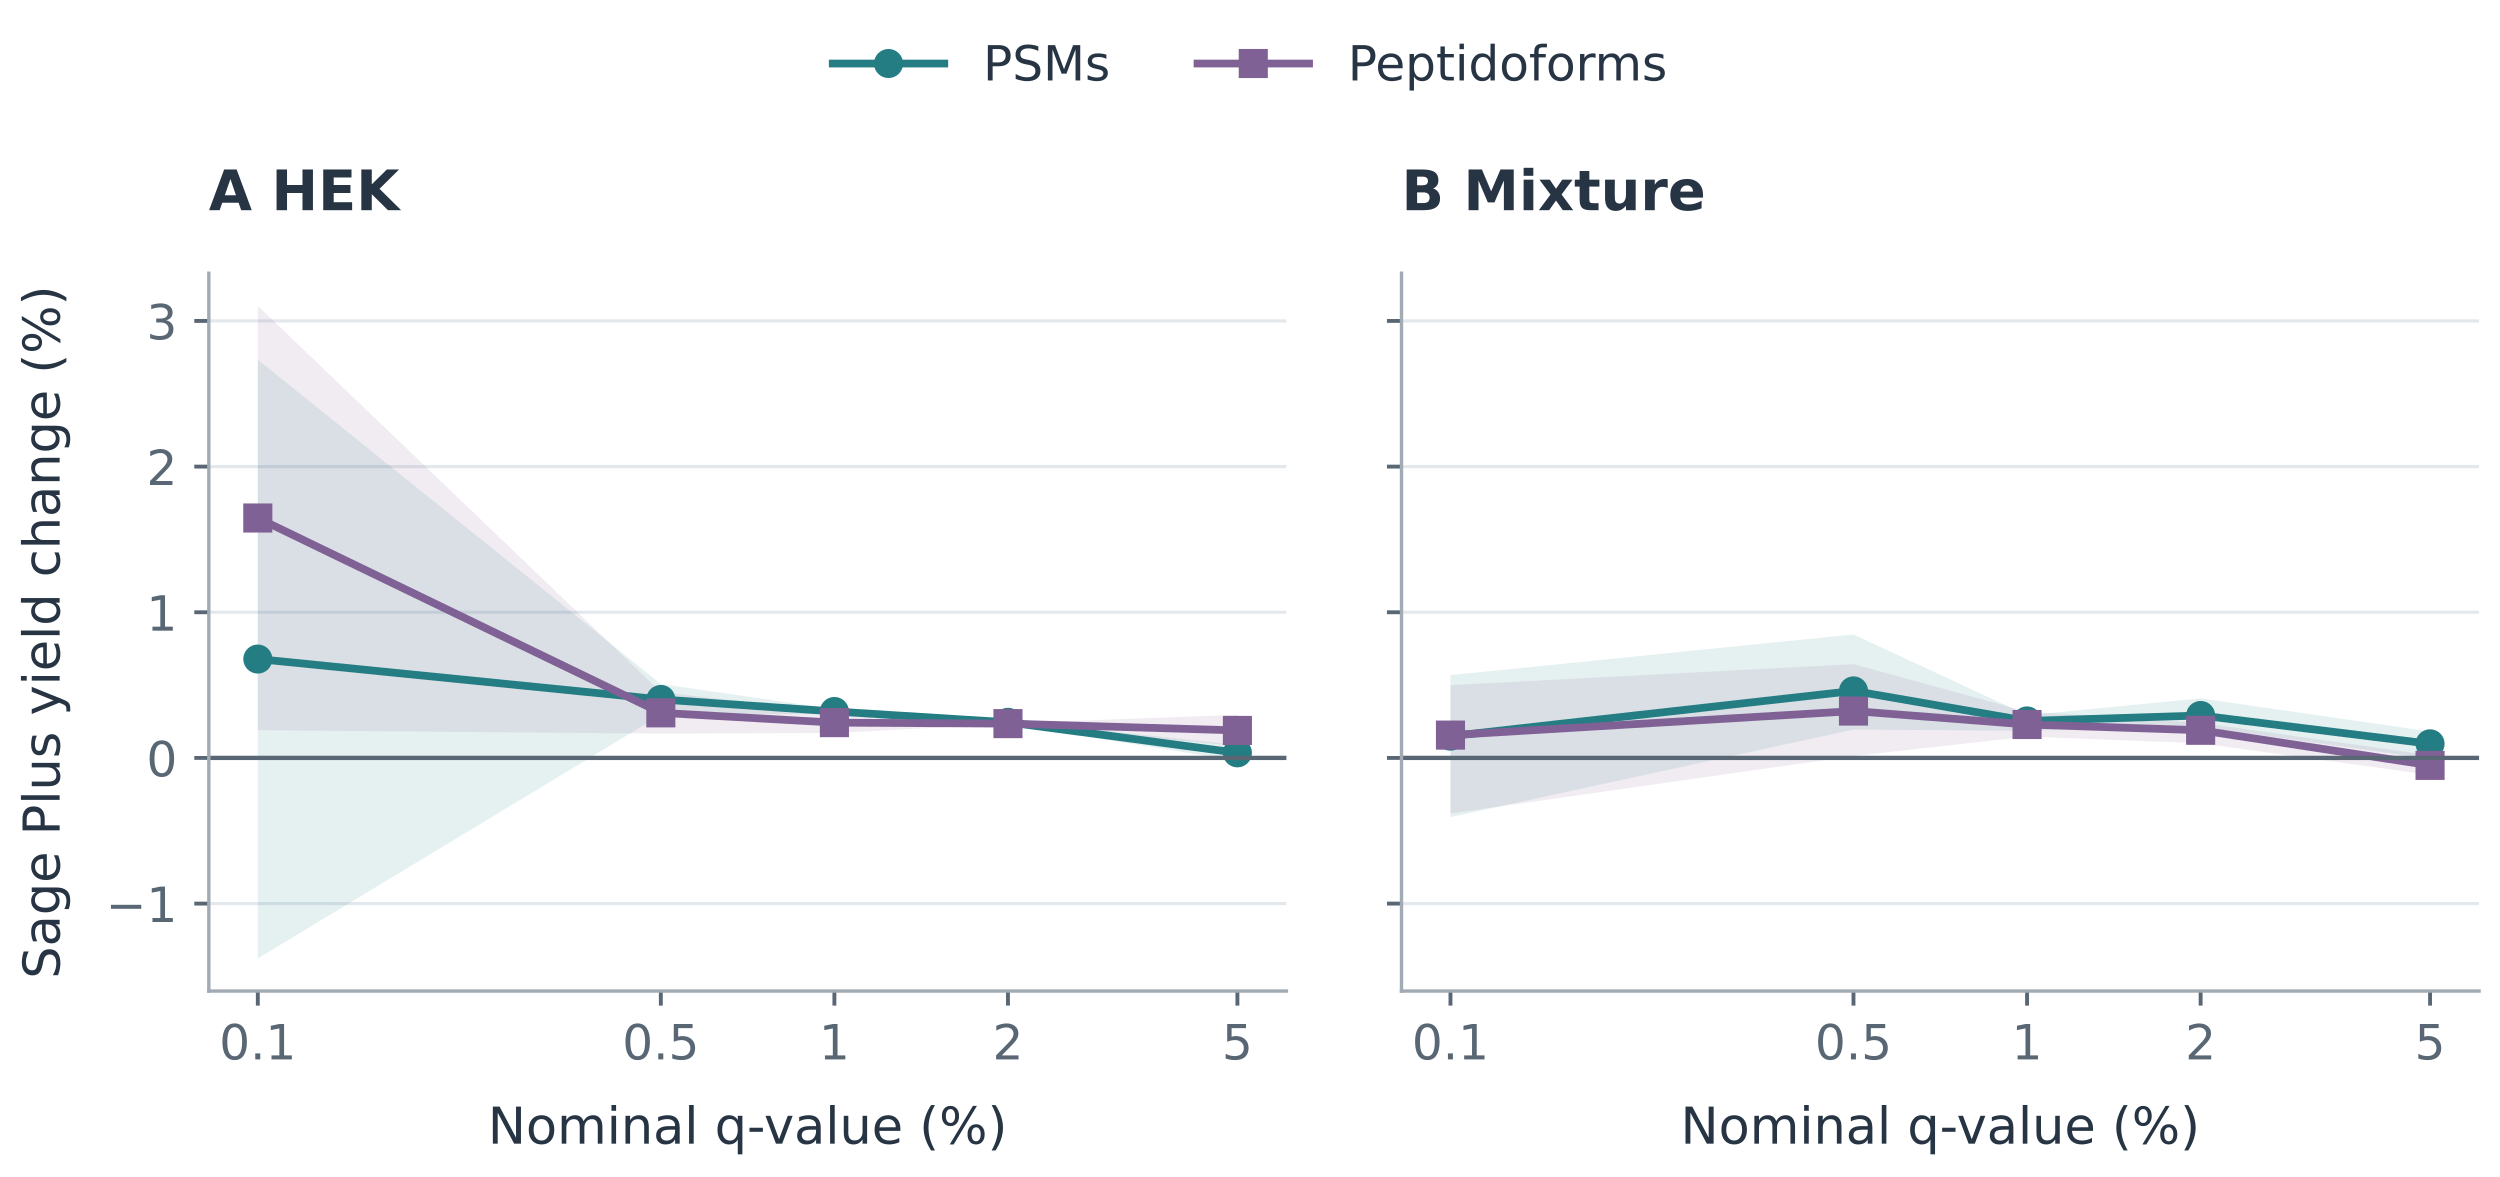
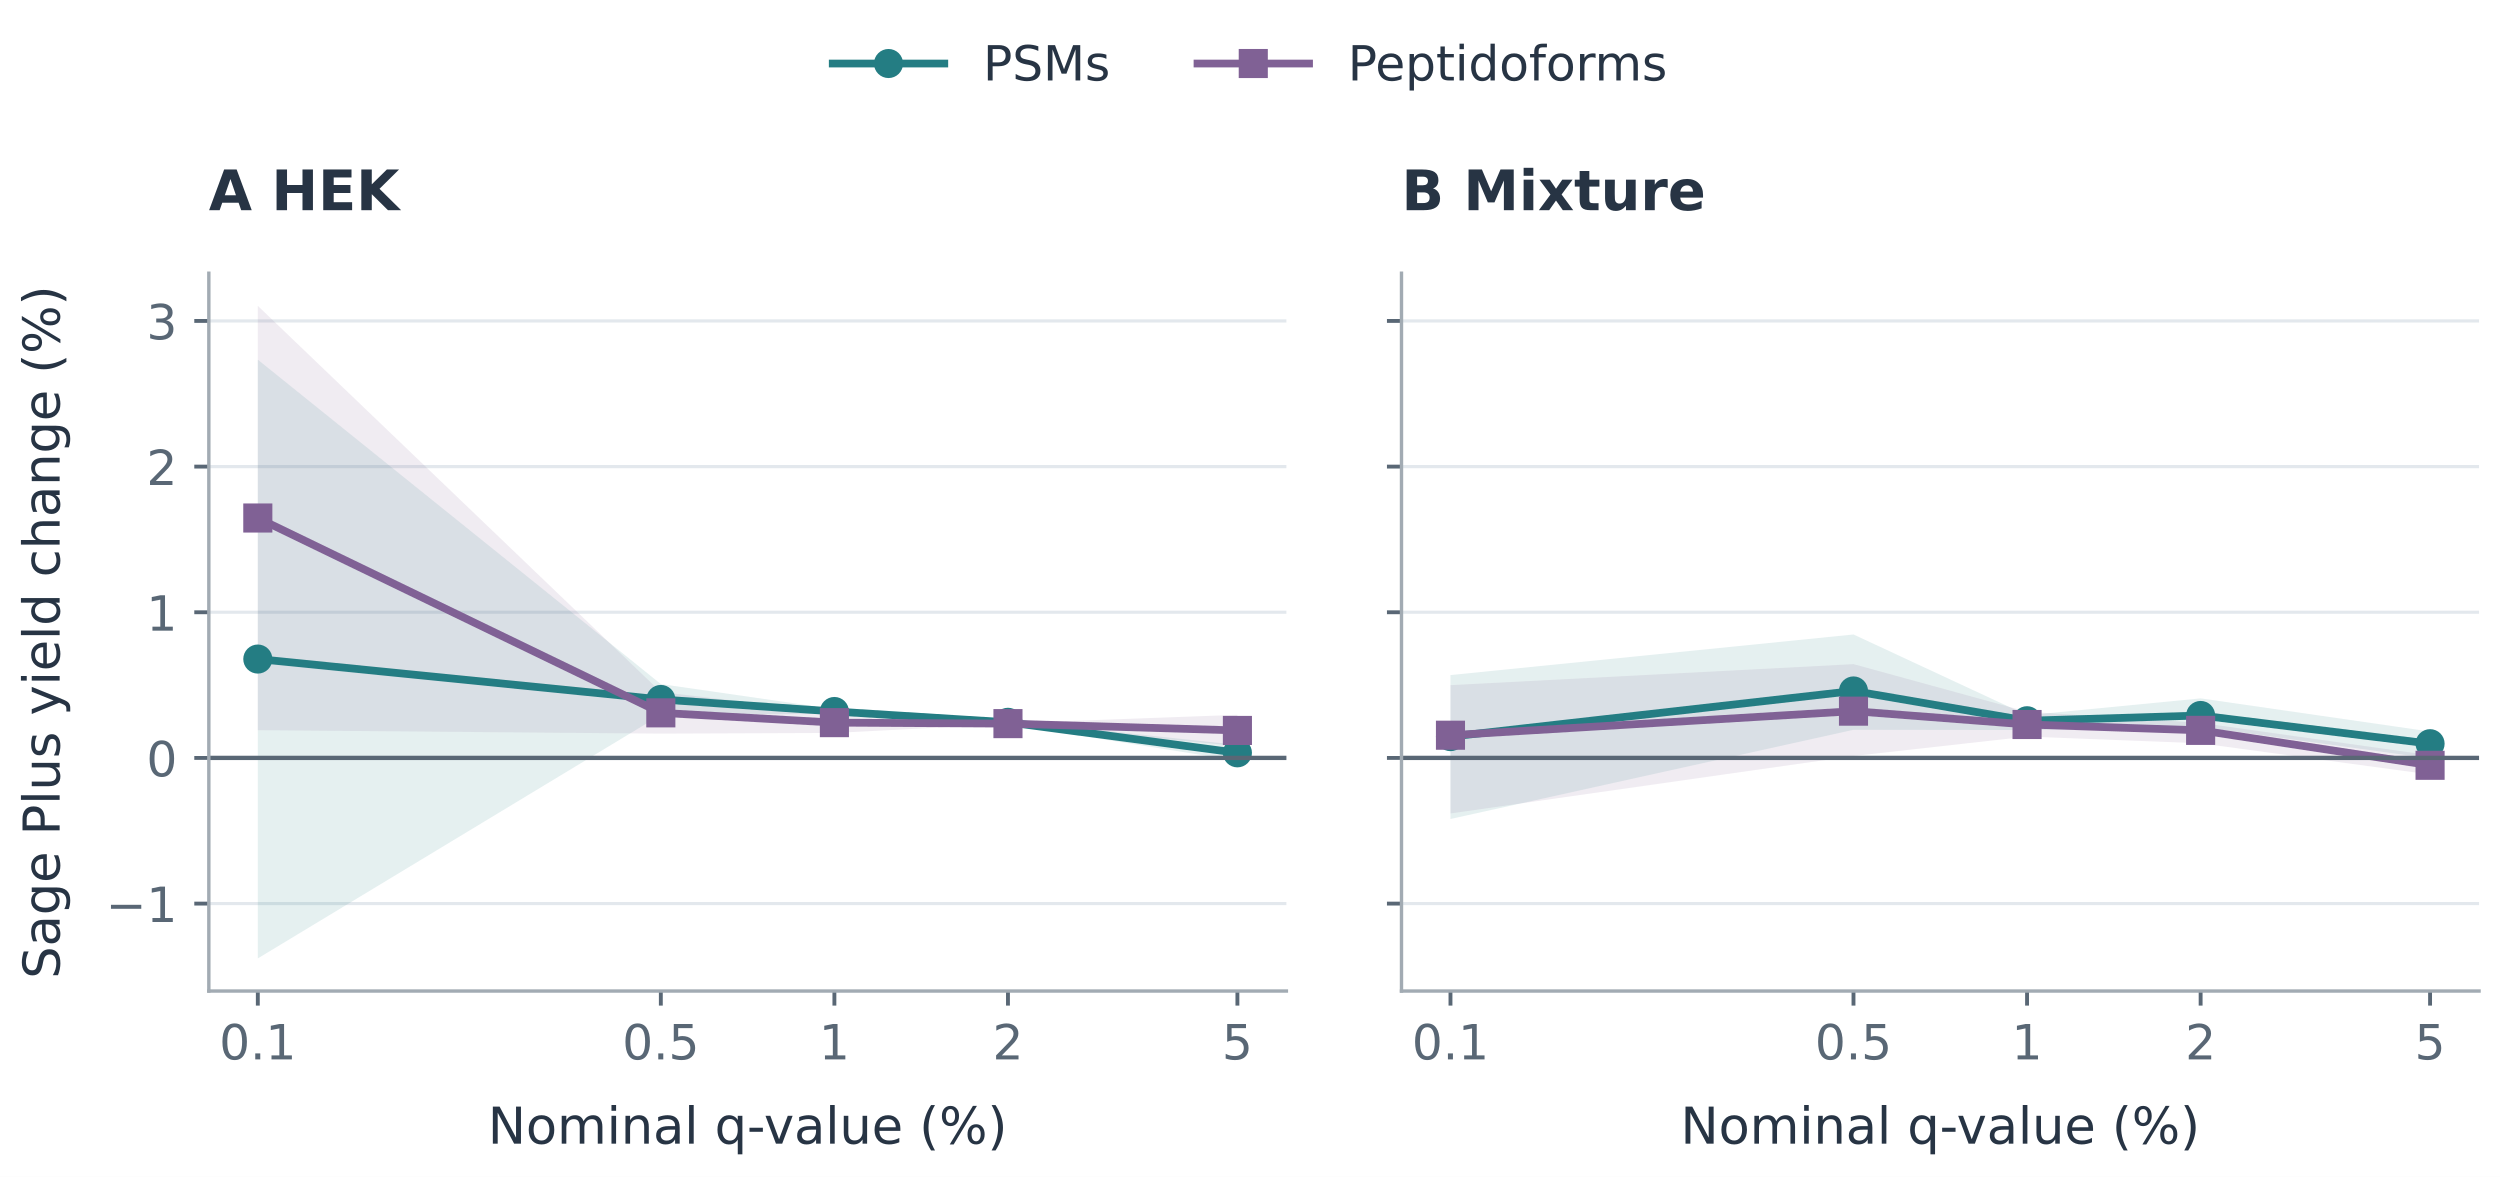
<svg xmlns="http://www.w3.org/2000/svg" xmlns:xlink="http://www.w3.org/1999/xlink" width="515.52pt" height="242.68pt" viewBox="0 0 515.52 242.68" version="1.1">
  <defs>
    <style type="text/css">*{stroke-linejoin: round; stroke-linecap: butt}</style>
  </defs>
  <g id="figure_1">
    <g id="patch_1">
      <path d="M 0 242.68  L 515.52 242.68  L 515.52 0  L 0 0  z " style="fill: #ffffff" />
    </g>
    <g id="axes_1">
      <g id="patch_2">
        <path d="M 43.063 204.359  L 265.264 204.359  L 265.264 56.339  L 43.063 56.339  z " style="fill: #ffffff" />
      </g>
      <g id="matplotlib.axis_1">
        <g id="xtick_1">
          <g id="line2d_1">
            <defs>
              <path id="ma67647b1fe" d="M 0 0  L 0 3  " style="stroke: #596775; stroke-width: 0.8" />
            </defs>
            <g>
              <use xlink:href="#ma67647b1fe" x="53.163" y="204.359" style="fill: #596775; stroke: #596775; stroke-width: 0.8" />
            </g>
          </g>
          <g id="text_1">
            <text style="font-size: 10px; font-family: 'DejaVu Sans'; text-anchor: middle; fill: #596775" x="53.163" y="218.457" transform="rotate(-0 53.16303 218.4568)">0.1</text>
          </g>
        </g>
        <g id="xtick_2">
          <g id="line2d_2">
            <g>
              <use xlink:href="#ma67647b1fe" x="136.268" y="204.359" style="fill: #596775; stroke: #596775; stroke-width: 0.8" />
            </g>
          </g>
          <g id="text_2">
            <text style="font-size: 10px; font-family: 'DejaVu Sans'; text-anchor: middle; fill: #596775" x="136.268" y="218.457" transform="rotate(-0 136.2677 218.4568)">0.5</text>
          </g>
        </g>
        <g id="xtick_3">
          <g id="line2d_3">
            <g>
              <use xlink:href="#ma67647b1fe" x="172.059" y="204.359" style="fill: #596775; stroke: #596775; stroke-width: 0.8" />
            </g>
          </g>
          <g id="text_3">
            <text style="font-size: 10px; font-family: 'DejaVu Sans'; text-anchor: middle; fill: #596775" x="172.059" y="218.457" transform="rotate(-0 172.0589 218.4568)">1</text>
          </g>
        </g>
        <g id="xtick_4">
          <g id="line2d_4">
            <g>
              <use xlink:href="#ma67647b1fe" x="207.85" y="204.359" style="fill: #596775; stroke: #596775; stroke-width: 0.8" />
            </g>
          </g>
          <g id="text_4">
            <text style="font-size: 10px; font-family: 'DejaVu Sans'; text-anchor: middle; fill: #596775" x="207.85" y="218.457" transform="rotate(-0 207.8501 218.4568)">2</text>
          </g>
        </g>
        <g id="xtick_5">
          <g id="line2d_5">
            <g>
              <use xlink:href="#ma67647b1fe" x="255.163" y="204.359" style="fill: #596775; stroke: #596775; stroke-width: 0.8" />
            </g>
          </g>
          <g id="text_5">
            <text style="font-size: 10px; font-family: 'DejaVu Sans'; text-anchor: middle; fill: #596775" x="255.163" y="218.457" transform="rotate(-0 255.1635 218.4568)">5</text>
          </g>
        </g>
        <g id="text_6">
          <text style="font-size: 10.5px; font-family: 'DejaVu Sans'; text-anchor: middle; fill: #273444" x="154.163" y="235.838" transform="rotate(-0 154.1633 235.8375)">Nominal q-value (%)</text>
        </g>
      </g>
      <g id="matplotlib.axis_2">
        <g id="ytick_1">
          <g id="line2d_6">
            <path d="M 43.063 186.325  L 265.264 186.325  " clip-path="url(#p9a98f9889a)" style="fill: none; stroke: #e3e8ed; stroke-width: 0.65; stroke-linecap: square" />
          </g>
          <g id="line2d_7">
            <defs>
              <path id="m07b1a6ea65" d="M 0 0  L -3 0  " style="stroke: #596775; stroke-width: 0.8" />
            </defs>
            <g>
              <use xlink:href="#m07b1a6ea65" x="43.063" y="186.325" style="fill: #596775; stroke: #596775; stroke-width: 0.8" />
            </g>
          </g>
          <g id="text_7">
            <text style="font-size: 10px; font-family: 'DejaVu Sans'; text-anchor: end; fill: #596775" x="36.563" y="190.123" transform="rotate(-0 36.56301 190.1235)">−1</text>
          </g>
        </g>
        <g id="ytick_2">
          <g id="line2d_8">
            <path d="M 43.063 156.288  L 265.264 156.288  " clip-path="url(#p9a98f9889a)" style="fill: none; stroke: #e3e8ed; stroke-width: 0.65; stroke-linecap: square" />
          </g>
          <g id="line2d_9">
            <g>
              <use xlink:href="#m07b1a6ea65" x="43.063" y="156.288" style="fill: #596775; stroke: #596775; stroke-width: 0.8" />
            </g>
          </g>
          <g id="text_8">
            <text style="font-size: 10px; font-family: 'DejaVu Sans'; text-anchor: end; fill: #596775" x="36.563" y="160.087" transform="rotate(-0 36.56301 160.0871)">0</text>
          </g>
        </g>
        <g id="ytick_3">
          <g id="line2d_10">
            <path d="M 43.063 126.252  L 265.264 126.252  " clip-path="url(#p9a98f9889a)" style="fill: none; stroke: #e3e8ed; stroke-width: 0.65; stroke-linecap: square" />
          </g>
          <g id="line2d_11">
            <g>
              <use xlink:href="#m07b1a6ea65" x="43.063" y="126.252" style="fill: #596775; stroke: #596775; stroke-width: 0.8" />
            </g>
          </g>
          <g id="text_9">
            <text style="font-size: 10px; font-family: 'DejaVu Sans'; text-anchor: end; fill: #596775" x="36.563" y="130.051" transform="rotate(-0 36.56301 130.0506)">1</text>
          </g>
        </g>
        <g id="ytick_4">
          <g id="line2d_12">
            <path d="M 43.063 96.215  L 265.264 96.215  " clip-path="url(#p9a98f9889a)" style="fill: none; stroke: #e3e8ed; stroke-width: 0.65; stroke-linecap: square" />
          </g>
          <g id="line2d_13">
            <g>
              <use xlink:href="#m07b1a6ea65" x="43.063" y="96.215" style="fill: #596775; stroke: #596775; stroke-width: 0.8" />
            </g>
          </g>
          <g id="text_10">
            <text style="font-size: 10px; font-family: 'DejaVu Sans'; text-anchor: end; fill: #596775" x="36.563" y="100.014" transform="rotate(-0 36.56301 100.0142)">2</text>
          </g>
        </g>
        <g id="ytick_5">
          <g id="line2d_14">
            <path d="M 43.063 66.179  L 265.264 66.179  " clip-path="url(#p9a98f9889a)" style="fill: none; stroke: #e3e8ed; stroke-width: 0.65; stroke-linecap: square" />
          </g>
          <g id="line2d_15">
            <g>
              <use xlink:href="#m07b1a6ea65" x="43.063" y="66.179" style="fill: #596775; stroke: #596775; stroke-width: 0.8" />
            </g>
          </g>
          <g id="text_11">
            <text style="font-size: 10px; font-family: 'DejaVu Sans'; text-anchor: end; fill: #596775" x="36.563" y="69.978" transform="rotate(-0 36.56301 69.9778)">3</text>
          </g>
        </g>
        <g id="text_12">
          <text style="font-size: 10.5px; font-family: 'DejaVu Sans'; text-anchor: middle; fill: #273444" x="12.298" y="130.349" transform="rotate(-90 12.29836 130.3491)">Sage Plus yield change (%)</text>
        </g>
      </g>
      <g id="FillBetweenPolyCollection_1">
        <defs>
          <path id="m87b3166f21" d="M 53.163 -168.507  L 53.163 -45.049  L 136.268 -95.27  L 172.059 -95.474  L 207.85 -93.357  L 255.163 -85.812  L 255.163 -89.07  L 255.163 -89.07  L 207.85 -94.112  L 172.059 -96.452  L 136.268 -101.623  L 53.163 -168.507  z " />
        </defs>
        <g clip-path="url(#p9a98f9889a)">
          <use xlink:href="#m87b3166f21" x="0" y="242.68" style="fill: #247d83; fill-opacity: 0.12" />
        </g>
      </g>
      <g id="FillBetweenPolyCollection_2">
        <defs>
          <path id="md2d2dc19d2" d="M 53.163 -179.613  L 53.163 -92.112  L 136.268 -91.4  L 172.059 -91.541  L 207.85 -93.382  L 255.163 -88.828  L 255.163 -95.284  L 255.163 -95.284  L 207.85 -93.546  L 172.059 -95.794  L 136.268 -99.969  L 53.163 -179.613  z " />
        </defs>
        <g clip-path="url(#p9a98f9889a)">
          <use xlink:href="#md2d2dc19d2" x="0" y="242.68" style="fill: #806195; fill-opacity: 0.12" />
        </g>
      </g>
      <g id="line2d_16">
        <path d="M 53.163 135.902  L 136.268 144.233  L 172.059 146.717  L 207.85 148.945  L 255.163 155.239  " clip-path="url(#p9a98f9889a)" style="fill: none; stroke: #247d83; stroke-width: 1.6; stroke-linecap: square" />
        <defs>
          <path id="m2694d0c3d4" d="M 0 2.5  C 0.663 2.5 1.299 2.237 1.768 1.768  C 2.237 1.299 2.5 0.663 2.5 0  C 2.5 -0.663 2.237 -1.299 1.768 -1.768  C 1.299 -2.237 0.663 -2.5 0 -2.5  C -0.663 -2.5 -1.299 -2.237 -1.768 -1.768  C -2.237 -1.299 -2.5 -0.663 -2.5 0  C -2.5 0.663 -2.237 1.299 -1.768 1.768  C -1.299 2.237 -0.663 2.5 0 2.5  z " style="stroke: #247d83" />
        </defs>
        <g clip-path="url(#p9a98f9889a)">
          <use xlink:href="#m2694d0c3d4" x="53.163" y="135.902" style="fill: #247d83; stroke: #247d83" />
          <use xlink:href="#m2694d0c3d4" x="136.268" y="144.233" style="fill: #247d83; stroke: #247d83" />
          <use xlink:href="#m2694d0c3d4" x="172.059" y="146.717" style="fill: #247d83; stroke: #247d83" />
          <use xlink:href="#m2694d0c3d4" x="207.85" y="148.945" style="fill: #247d83; stroke: #247d83" />
          <use xlink:href="#m2694d0c3d4" x="255.163" y="155.239" style="fill: #247d83; stroke: #247d83" />
        </g>
      </g>
      <g id="line2d_17">
        <path d="M 53.163 106.818  L 136.268 146.995  L 172.059 149.013  L 207.85 149.216  L 255.163 150.624  " clip-path="url(#p9a98f9889a)" style="fill: none; stroke: #806195; stroke-width: 1.6; stroke-linecap: square" />
        <defs>
          <path id="m8f337380dc" d="M -2.5 2.5  L 2.5 2.5  L 2.5 -2.5  L -2.5 -2.5  z " style="stroke: #806195; stroke-linejoin: miter" />
        </defs>
        <g clip-path="url(#p9a98f9889a)">
          <use xlink:href="#m8f337380dc" x="53.163" y="106.818" style="fill: #806195; stroke: #806195; stroke-linejoin: miter" />
          <use xlink:href="#m8f337380dc" x="136.268" y="146.995" style="fill: #806195; stroke: #806195; stroke-linejoin: miter" />
          <use xlink:href="#m8f337380dc" x="172.059" y="149.013" style="fill: #806195; stroke: #806195; stroke-linejoin: miter" />
          <use xlink:href="#m8f337380dc" x="207.85" y="149.216" style="fill: #806195; stroke: #806195; stroke-linejoin: miter" />
          <use xlink:href="#m8f337380dc" x="255.163" y="150.624" style="fill: #806195; stroke: #806195; stroke-linejoin: miter" />
        </g>
      </g>
      <g id="line2d_18">
        <path d="M 43.063 156.288  L 265.264 156.288  " clip-path="url(#p9a98f9889a)" style="fill: none; stroke: #596775; stroke-width: 0.9; stroke-linecap: square" />
      </g>
      <g id="patch_3">
        <path d="M 43.063 204.359  L 43.063 56.339  " style="fill: none; stroke: #a2abb3; stroke-width: 0.7; stroke-linejoin: miter; stroke-linecap: square" />
      </g>
      <g id="patch_4">
        <path d="M 43.063 204.359  L 265.264 204.359  " style="fill: none; stroke: #a2abb3; stroke-width: 0.7; stroke-linejoin: miter; stroke-linecap: square" />
      </g>
      <g id="text_13">
        <text style="font-weight: 700; font-size: 11.5px; font-family: 'DejaVu Sans'; text-anchor: start; fill: #273444" x="43.063" y="43.339" transform="rotate(-0 43.06301 43.33898)">A  HEK</text>
      </g>
    </g>
    <g id="axes_2">
      <g id="patch_5">
        <path d="M 289 204.359  L 511.2 204.359  L 511.2 56.339  L 289 56.339  z " style="fill: #ffffff" />
      </g>
      <g id="matplotlib.axis_3">
        <g id="xtick_6">
          <g id="line2d_19">
            <g>
              <use xlink:href="#ma67647b1fe" x="299.1" y="204.359" style="fill: #596775; stroke: #596775; stroke-width: 0.8" />
            </g>
          </g>
          <g id="text_14">
            <text style="font-size: 10px; font-family: 'DejaVu Sans'; text-anchor: middle; fill: #596775" x="299.1" y="218.457" transform="rotate(-0 299.0995 218.4568)">0.1</text>
          </g>
        </g>
        <g id="xtick_7">
          <g id="line2d_20">
            <g>
              <use xlink:href="#ma67647b1fe" x="382.204" y="204.359" style="fill: #596775; stroke: #596775; stroke-width: 0.8" />
            </g>
          </g>
          <g id="text_15">
            <text style="font-size: 10px; font-family: 'DejaVu Sans'; text-anchor: middle; fill: #596775" x="382.204" y="218.457" transform="rotate(-0 382.2041 218.4568)">0.5</text>
          </g>
        </g>
        <g id="xtick_8">
          <g id="line2d_21">
            <g>
              <use xlink:href="#ma67647b1fe" x="417.995" y="204.359" style="fill: #596775; stroke: #596775; stroke-width: 0.8" />
            </g>
          </g>
          <g id="text_16">
            <text style="font-size: 10px; font-family: 'DejaVu Sans'; text-anchor: middle; fill: #596775" x="417.995" y="218.457" transform="rotate(-0 417.9954 218.4568)">1</text>
          </g>
        </g>
        <g id="xtick_9">
          <g id="line2d_22">
            <g>
              <use xlink:href="#ma67647b1fe" x="453.787" y="204.359" style="fill: #596775; stroke: #596775; stroke-width: 0.8" />
            </g>
          </g>
          <g id="text_17">
            <text style="font-size: 10px; font-family: 'DejaVu Sans'; text-anchor: middle; fill: #596775" x="453.787" y="218.457" transform="rotate(-0 453.7866 218.4568)">2</text>
          </g>
        </g>
        <g id="xtick_10">
          <g id="line2d_23">
            <g>
              <use xlink:href="#ma67647b1fe" x="501.1" y="204.359" style="fill: #596775; stroke: #596775; stroke-width: 0.8" />
            </g>
          </g>
          <g id="text_18">
            <text style="font-size: 10px; font-family: 'DejaVu Sans'; text-anchor: middle; fill: #596775" x="501.1" y="218.457" transform="rotate(-0 501.1 218.4568)">5</text>
          </g>
        </g>
        <g id="text_19">
          <text style="font-size: 10.5px; font-family: 'DejaVu Sans'; text-anchor: middle; fill: #273444" x="400.1" y="235.838" transform="rotate(-0 400.0998 235.8375)">Nominal q-value (%)</text>
        </g>
      </g>
      <g id="matplotlib.axis_4">
        <g id="ytick_6">
          <g id="line2d_24">
            <path d="M 289 186.325  L 511.2 186.325  " clip-path="url(#pb60426f99e)" style="fill: none; stroke: #e3e8ed; stroke-width: 0.65; stroke-linecap: square" />
          </g>
          <g id="line2d_25">
            <g>
              <use xlink:href="#m07b1a6ea65" x="289" y="186.325" style="fill: #596775; stroke: #596775; stroke-width: 0.8" />
            </g>
          </g>
        </g>
        <g id="ytick_7">
          <g id="line2d_26">
            <path d="M 289 156.288  L 511.2 156.288  " clip-path="url(#pb60426f99e)" style="fill: none; stroke: #e3e8ed; stroke-width: 0.65; stroke-linecap: square" />
          </g>
          <g id="line2d_27">
            <g>
              <use xlink:href="#m07b1a6ea65" x="289" y="156.288" style="fill: #596775; stroke: #596775; stroke-width: 0.8" />
            </g>
          </g>
        </g>
        <g id="ytick_8">
          <g id="line2d_28">
            <path d="M 289 126.252  L 511.2 126.252  " clip-path="url(#pb60426f99e)" style="fill: none; stroke: #e3e8ed; stroke-width: 0.65; stroke-linecap: square" />
          </g>
          <g id="line2d_29">
            <g>
              <use xlink:href="#m07b1a6ea65" x="289" y="126.252" style="fill: #596775; stroke: #596775; stroke-width: 0.8" />
            </g>
          </g>
        </g>
        <g id="ytick_9">
          <g id="line2d_30">
            <path d="M 289 96.215  L 511.2 96.215  " clip-path="url(#pb60426f99e)" style="fill: none; stroke: #e3e8ed; stroke-width: 0.65; stroke-linecap: square" />
          </g>
          <g id="line2d_31">
            <g>
              <use xlink:href="#m07b1a6ea65" x="289" y="96.215" style="fill: #596775; stroke: #596775; stroke-width: 0.8" />
            </g>
          </g>
        </g>
        <g id="ytick_10">
          <g id="line2d_32">
            <path d="M 289 66.179  L 511.2 66.179  " clip-path="url(#pb60426f99e)" style="fill: none; stroke: #e3e8ed; stroke-width: 0.65; stroke-linecap: square" />
          </g>
          <g id="line2d_33">
            <g>
              <use xlink:href="#m07b1a6ea65" x="289" y="66.179" style="fill: #596775; stroke: #596775; stroke-width: 0.8" />
            </g>
          </g>
        </g>
      </g>
      <g id="FillBetweenPolyCollection_3">
        <defs>
-           <path id="mc5aef4b646" d="M 299.1 -103.481  L 299.1 -74.188  L 382.204 -92.249  L 417.995 -91.976  L 453.787 -92.799  L 501.1 -86.196  L 501.1 -91.834  L 501.1 -91.834  L 453.787 -98.672  L 417.995 -95.196  L 382.204 -111.848  L 299.1 -103.481  z " />
+           <path id="m50f258dc7d" d="M 299.1 -103.481  L 299.1 -73.798  L 382.204 -92.192  L 417.995 -92.137  L 453.787 -92.799  L 501.1 -86.294  L 501.1 -91.834  L 501.1 -91.834  L 453.787 -98.672  L 417.995 -95.196  L 382.204 -111.848  L 299.1 -103.481  z " />
        </defs>
        <g clip-path="url(#pb60426f99e)">
-           <use xlink:href="#mc5aef4b646" x="0" y="242.68" style="fill: #247d83; fill-opacity: 0.12" />
+           <use xlink:href="#m50f258dc7d" x="0" y="242.68" style="fill: #247d83; fill-opacity: 0.12" />
        </g>
      </g>
      <g id="FillBetweenPolyCollection_4">
        <defs>
-           <path id="m4b9a9e2a80" d="M 299.1 -101.401  L 299.1 -74.942  L 382.204 -86.785  L 417.995 -90.79  L 453.787 -89.401  L 501.1 -82.899  L 501.1 -86.939  L 501.1 -86.939  L 453.787 -93.615  L 417.995 -95.906  L 382.204 -105.728  L 299.1 -101.401  z " />
+           <path id="m6281ad2fc0" d="M 299.1 -101.401  L 299.1 -74.942  L 382.204 -86.785  L 417.995 -90.79  L 453.787 -89.401  L 501.1 -82.969  L 501.1 -86.939  L 501.1 -86.939  L 453.787 -93.615  L 417.995 -95.906  L 382.204 -105.728  L 299.1 -101.401  z " />
        </defs>
        <g clip-path="url(#pb60426f99e)">
-           <use xlink:href="#m4b9a9e2a80" x="0" y="242.68" style="fill: #806195; fill-opacity: 0.12" />
+           <use xlink:href="#m6281ad2fc0" x="0" y="242.68" style="fill: #806195; fill-opacity: 0.12" />
        </g>
      </g>
      <g id="line2d_34">
-         <path d="M 299.1 151.8  L 382.204 142.467  L 417.995 148.662  L 453.787 147.537  L 501.1 153.382  " clip-path="url(#pb60426f99e)" style="fill: none; stroke: #247d83; stroke-width: 1.6; stroke-linecap: square" />
+         <path d="M 299.1 151.898  L 382.204 142.481  L 417.995 148.621  L 453.787 147.537  L 501.1 153.357  " clip-path="url(#pb60426f99e)" style="fill: none; stroke: #247d83; stroke-width: 1.6; stroke-linecap: square" />
        <g clip-path="url(#pb60426f99e)">
-           <use xlink:href="#m2694d0c3d4" x="299.1" y="151.8" style="fill: #247d83; stroke: #247d83" />
-           <use xlink:href="#m2694d0c3d4" x="382.204" y="142.467" style="fill: #247d83; stroke: #247d83" />
-           <use xlink:href="#m2694d0c3d4" x="417.995" y="148.662" style="fill: #247d83; stroke: #247d83" />
+           <use xlink:href="#m2694d0c3d4" x="299.1" y="151.898" style="fill: #247d83; stroke: #247d83" />
+           <use xlink:href="#m2694d0c3d4" x="382.204" y="142.481" style="fill: #247d83; stroke: #247d83" />
+           <use xlink:href="#m2694d0c3d4" x="417.995" y="148.621" style="fill: #247d83; stroke: #247d83" />
          <use xlink:href="#m2694d0c3d4" x="453.787" y="147.537" style="fill: #247d83; stroke: #247d83" />
-           <use xlink:href="#m2694d0c3d4" x="501.1" y="153.382" style="fill: #247d83; stroke: #247d83" />
+           <use xlink:href="#m2694d0c3d4" x="501.1" y="153.357" style="fill: #247d83; stroke: #247d83" />
        </g>
      </g>
      <g id="line2d_35">
-         <path d="M 299.1 151.584  L 382.204 146.626  L 417.995 149.399  L 453.787 150.59  L 501.1 157.825  " clip-path="url(#pb60426f99e)" style="fill: none; stroke: #806195; stroke-width: 1.6; stroke-linecap: square" />
+         <path d="M 299.1 151.608  L 382.204 146.647  L 417.995 149.399  L 453.787 150.609  L 501.1 157.808  " clip-path="url(#pb60426f99e)" style="fill: none; stroke: #806195; stroke-width: 1.6; stroke-linecap: square" />
        <g clip-path="url(#pb60426f99e)">
-           <use xlink:href="#m8f337380dc" x="299.1" y="151.584" style="fill: #806195; stroke: #806195; stroke-linejoin: miter" />
-           <use xlink:href="#m8f337380dc" x="382.204" y="146.626" style="fill: #806195; stroke: #806195; stroke-linejoin: miter" />
+           <use xlink:href="#m8f337380dc" x="299.1" y="151.608" style="fill: #806195; stroke: #806195; stroke-linejoin: miter" />
+           <use xlink:href="#m8f337380dc" x="382.204" y="146.647" style="fill: #806195; stroke: #806195; stroke-linejoin: miter" />
          <use xlink:href="#m8f337380dc" x="417.995" y="149.399" style="fill: #806195; stroke: #806195; stroke-linejoin: miter" />
-           <use xlink:href="#m8f337380dc" x="453.787" y="150.59" style="fill: #806195; stroke: #806195; stroke-linejoin: miter" />
-           <use xlink:href="#m8f337380dc" x="501.1" y="157.825" style="fill: #806195; stroke: #806195; stroke-linejoin: miter" />
+           <use xlink:href="#m8f337380dc" x="453.787" y="150.609" style="fill: #806195; stroke: #806195; stroke-linejoin: miter" />
+           <use xlink:href="#m8f337380dc" x="501.1" y="157.808" style="fill: #806195; stroke: #806195; stroke-linejoin: miter" />
        </g>
      </g>
      <g id="line2d_36">
        <path d="M 289 156.288  L 511.2 156.288  " clip-path="url(#pb60426f99e)" style="fill: none; stroke: #596775; stroke-width: 0.9; stroke-linecap: square" />
      </g>
      <g id="patch_6">
        <path d="M 289 204.359  L 289 56.339  " style="fill: none; stroke: #a2abb3; stroke-width: 0.7; stroke-linejoin: miter; stroke-linecap: square" />
      </g>
      <g id="patch_7">
        <path d="M 289 204.359  L 511.2 204.359  " style="fill: none; stroke: #a2abb3; stroke-width: 0.7; stroke-linejoin: miter; stroke-linecap: square" />
      </g>
      <g id="text_20">
        <text style="font-weight: 700; font-size: 11.5px; font-family: 'DejaVu Sans'; text-anchor: start; fill: #273444" x="289" y="43.339" transform="rotate(-0 288.9995 43.33898)">B  Mixture</text>
      </g>
    </g>
    <g id="legend_1">
      <g id="line2d_37">
        <path d="M 171.719 13.098  L 183.219 13.098  L 194.719 13.098  " style="fill: none; stroke: #247d83; stroke-width: 1.6; stroke-linecap: square" />
        <g>
          <use xlink:href="#m2694d0c3d4" x="183.219" y="13.098" style="fill: #247d83; stroke: #247d83" />
        </g>
      </g>
      <g id="text_21">
        <text style="font-size: 10px; font-family: 'DejaVu Sans'; text-anchor: start; fill: #273444" x="202.719" y="16.598" transform="rotate(-0 202.7194 16.59844)">PSMs</text>
      </g>
      <g id="line2d_38">
        <path d="M 246.935 13.098  L 258.435 13.098  L 269.935 13.098  " style="fill: none; stroke: #806195; stroke-width: 1.6; stroke-linecap: square" />
        <g>
          <use xlink:href="#m8f337380dc" x="258.435" y="13.098" style="fill: #806195; stroke: #806195; stroke-linejoin: miter" />
        </g>
      </g>
      <g id="text_22">
        <text style="font-size: 10px; font-family: 'DejaVu Sans'; text-anchor: start; fill: #273444" x="277.935" y="16.598" transform="rotate(-0 277.935 16.59844)">Peptidoforms</text>
      </g>
    </g>
  </g>
  <defs>
    <clipPath id="p9a98f9889a">
      <rect x="43.063" y="56.339" width="222.2" height="148.02" />
    </clipPath>
    <clipPath id="pb60426f99e">
      <rect x="289" y="56.339" width="222.2" height="148.02" />
    </clipPath>
  </defs>
</svg>
